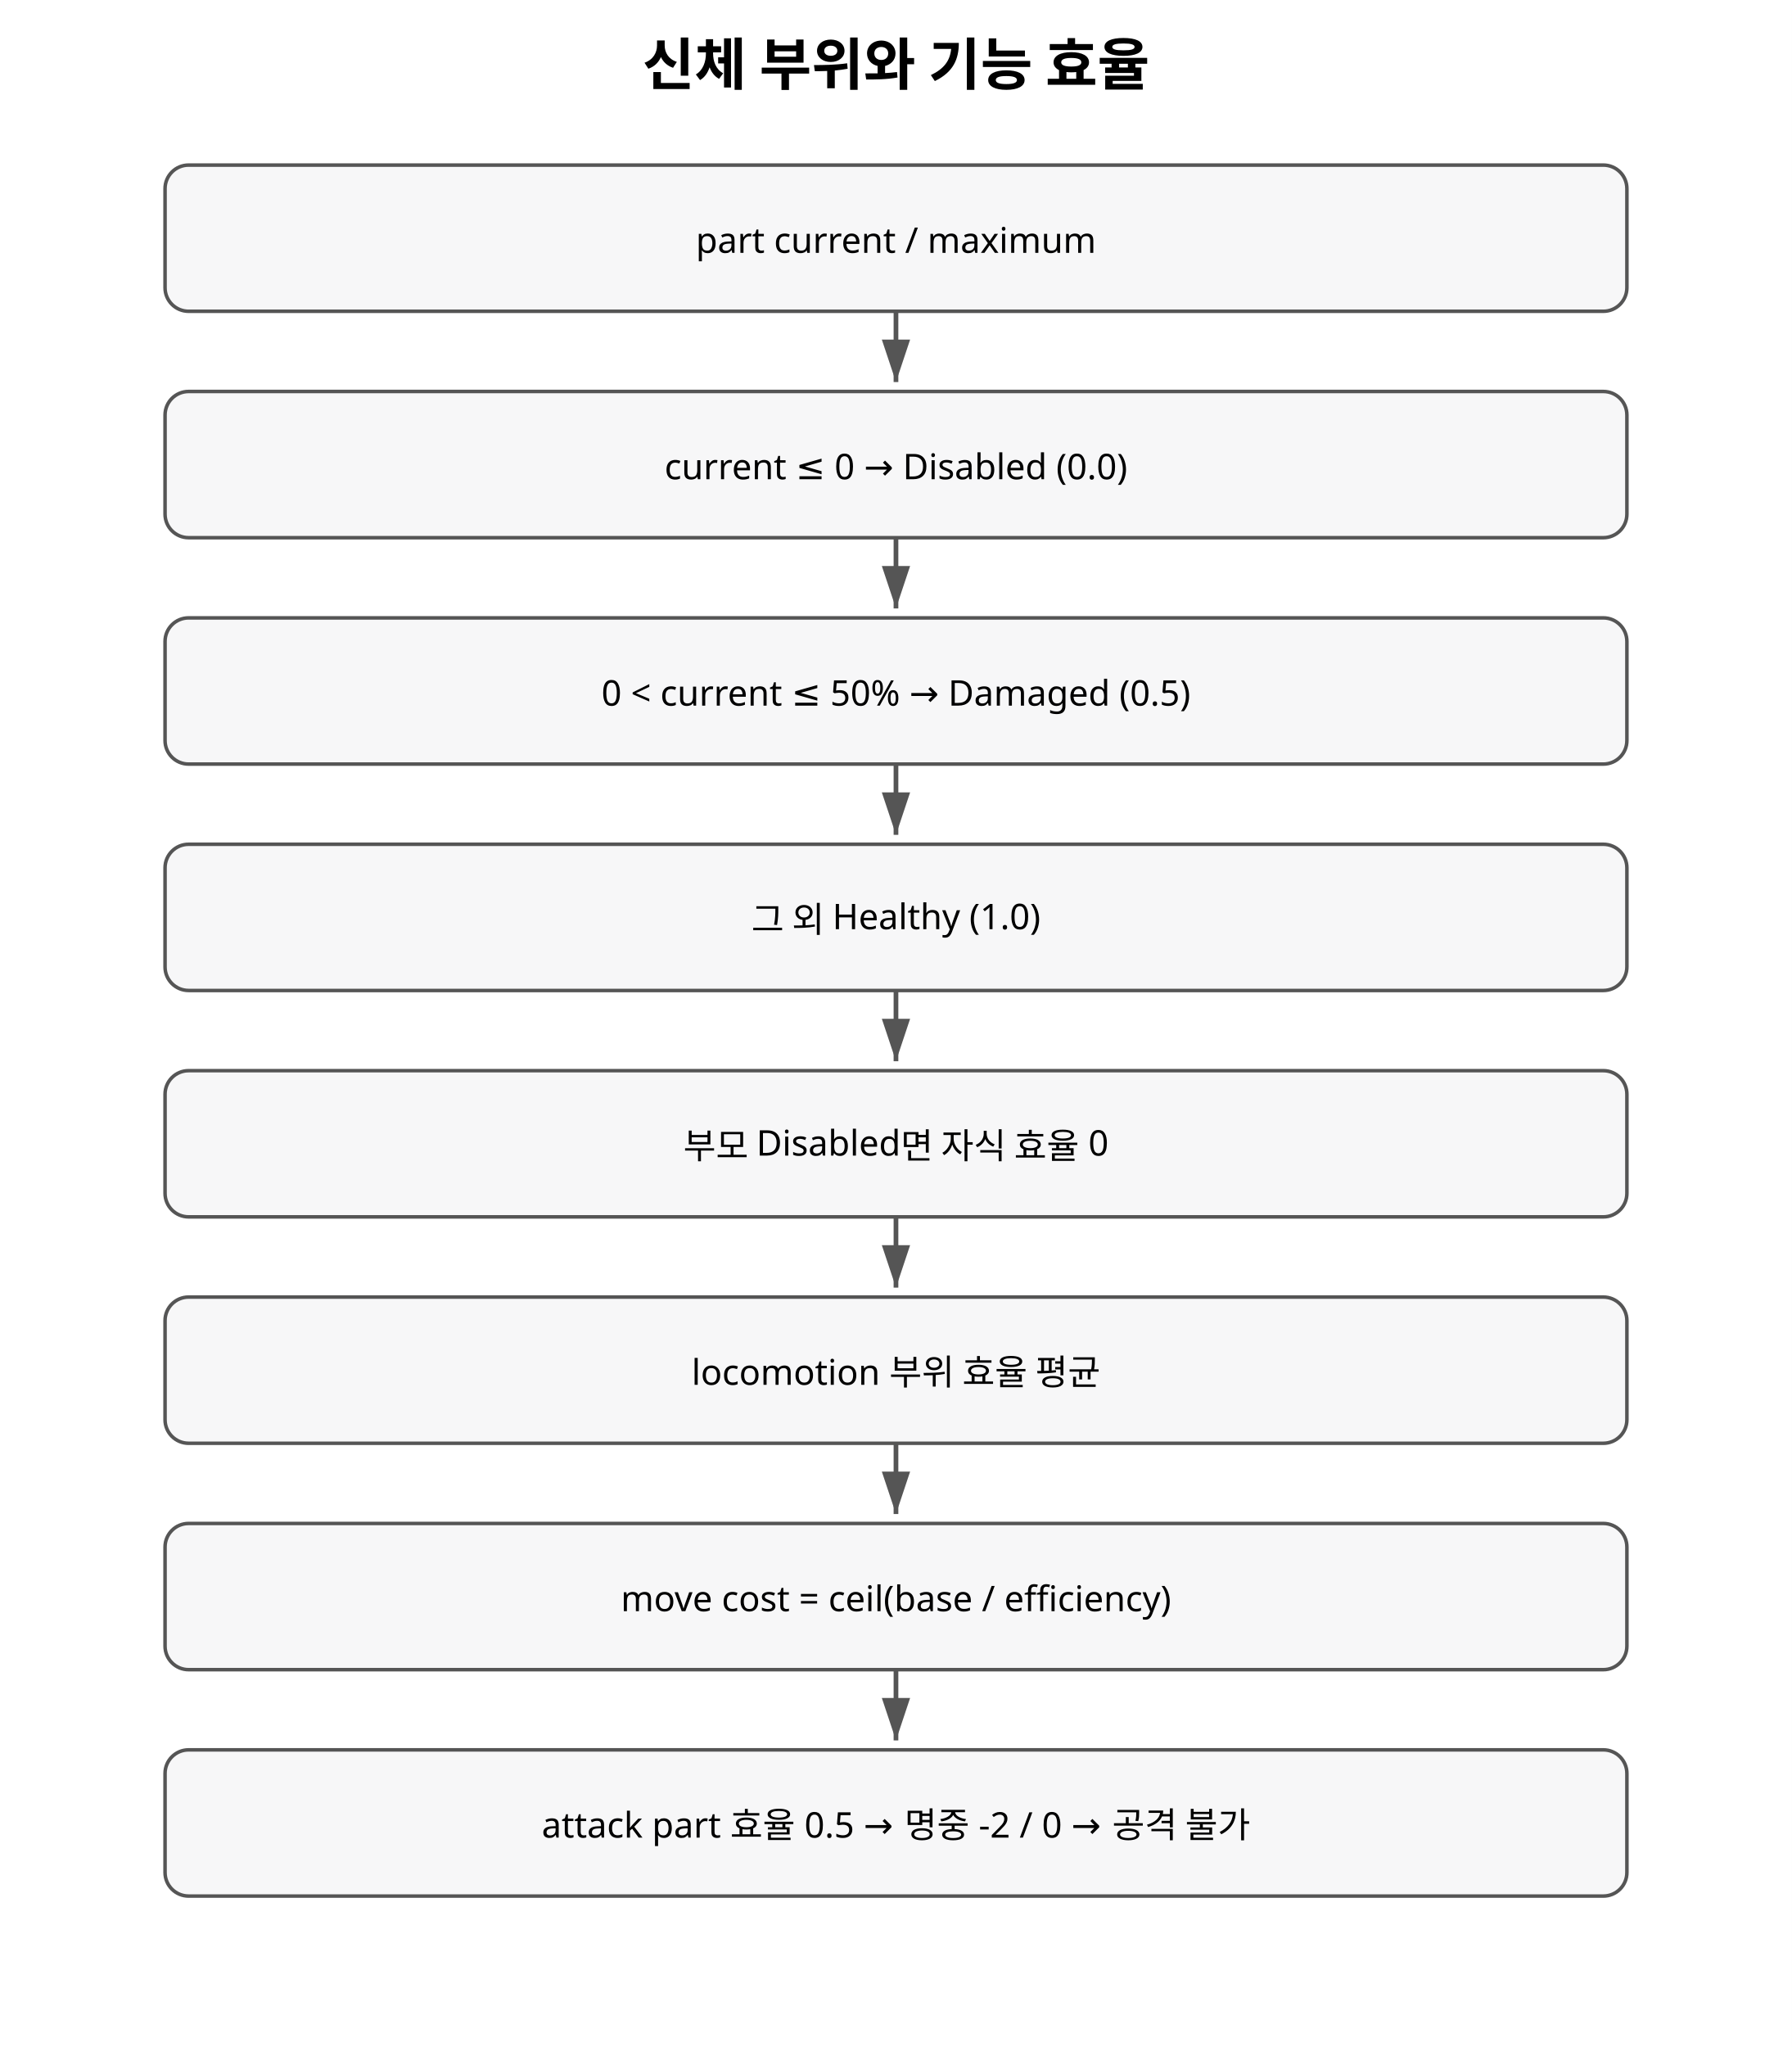
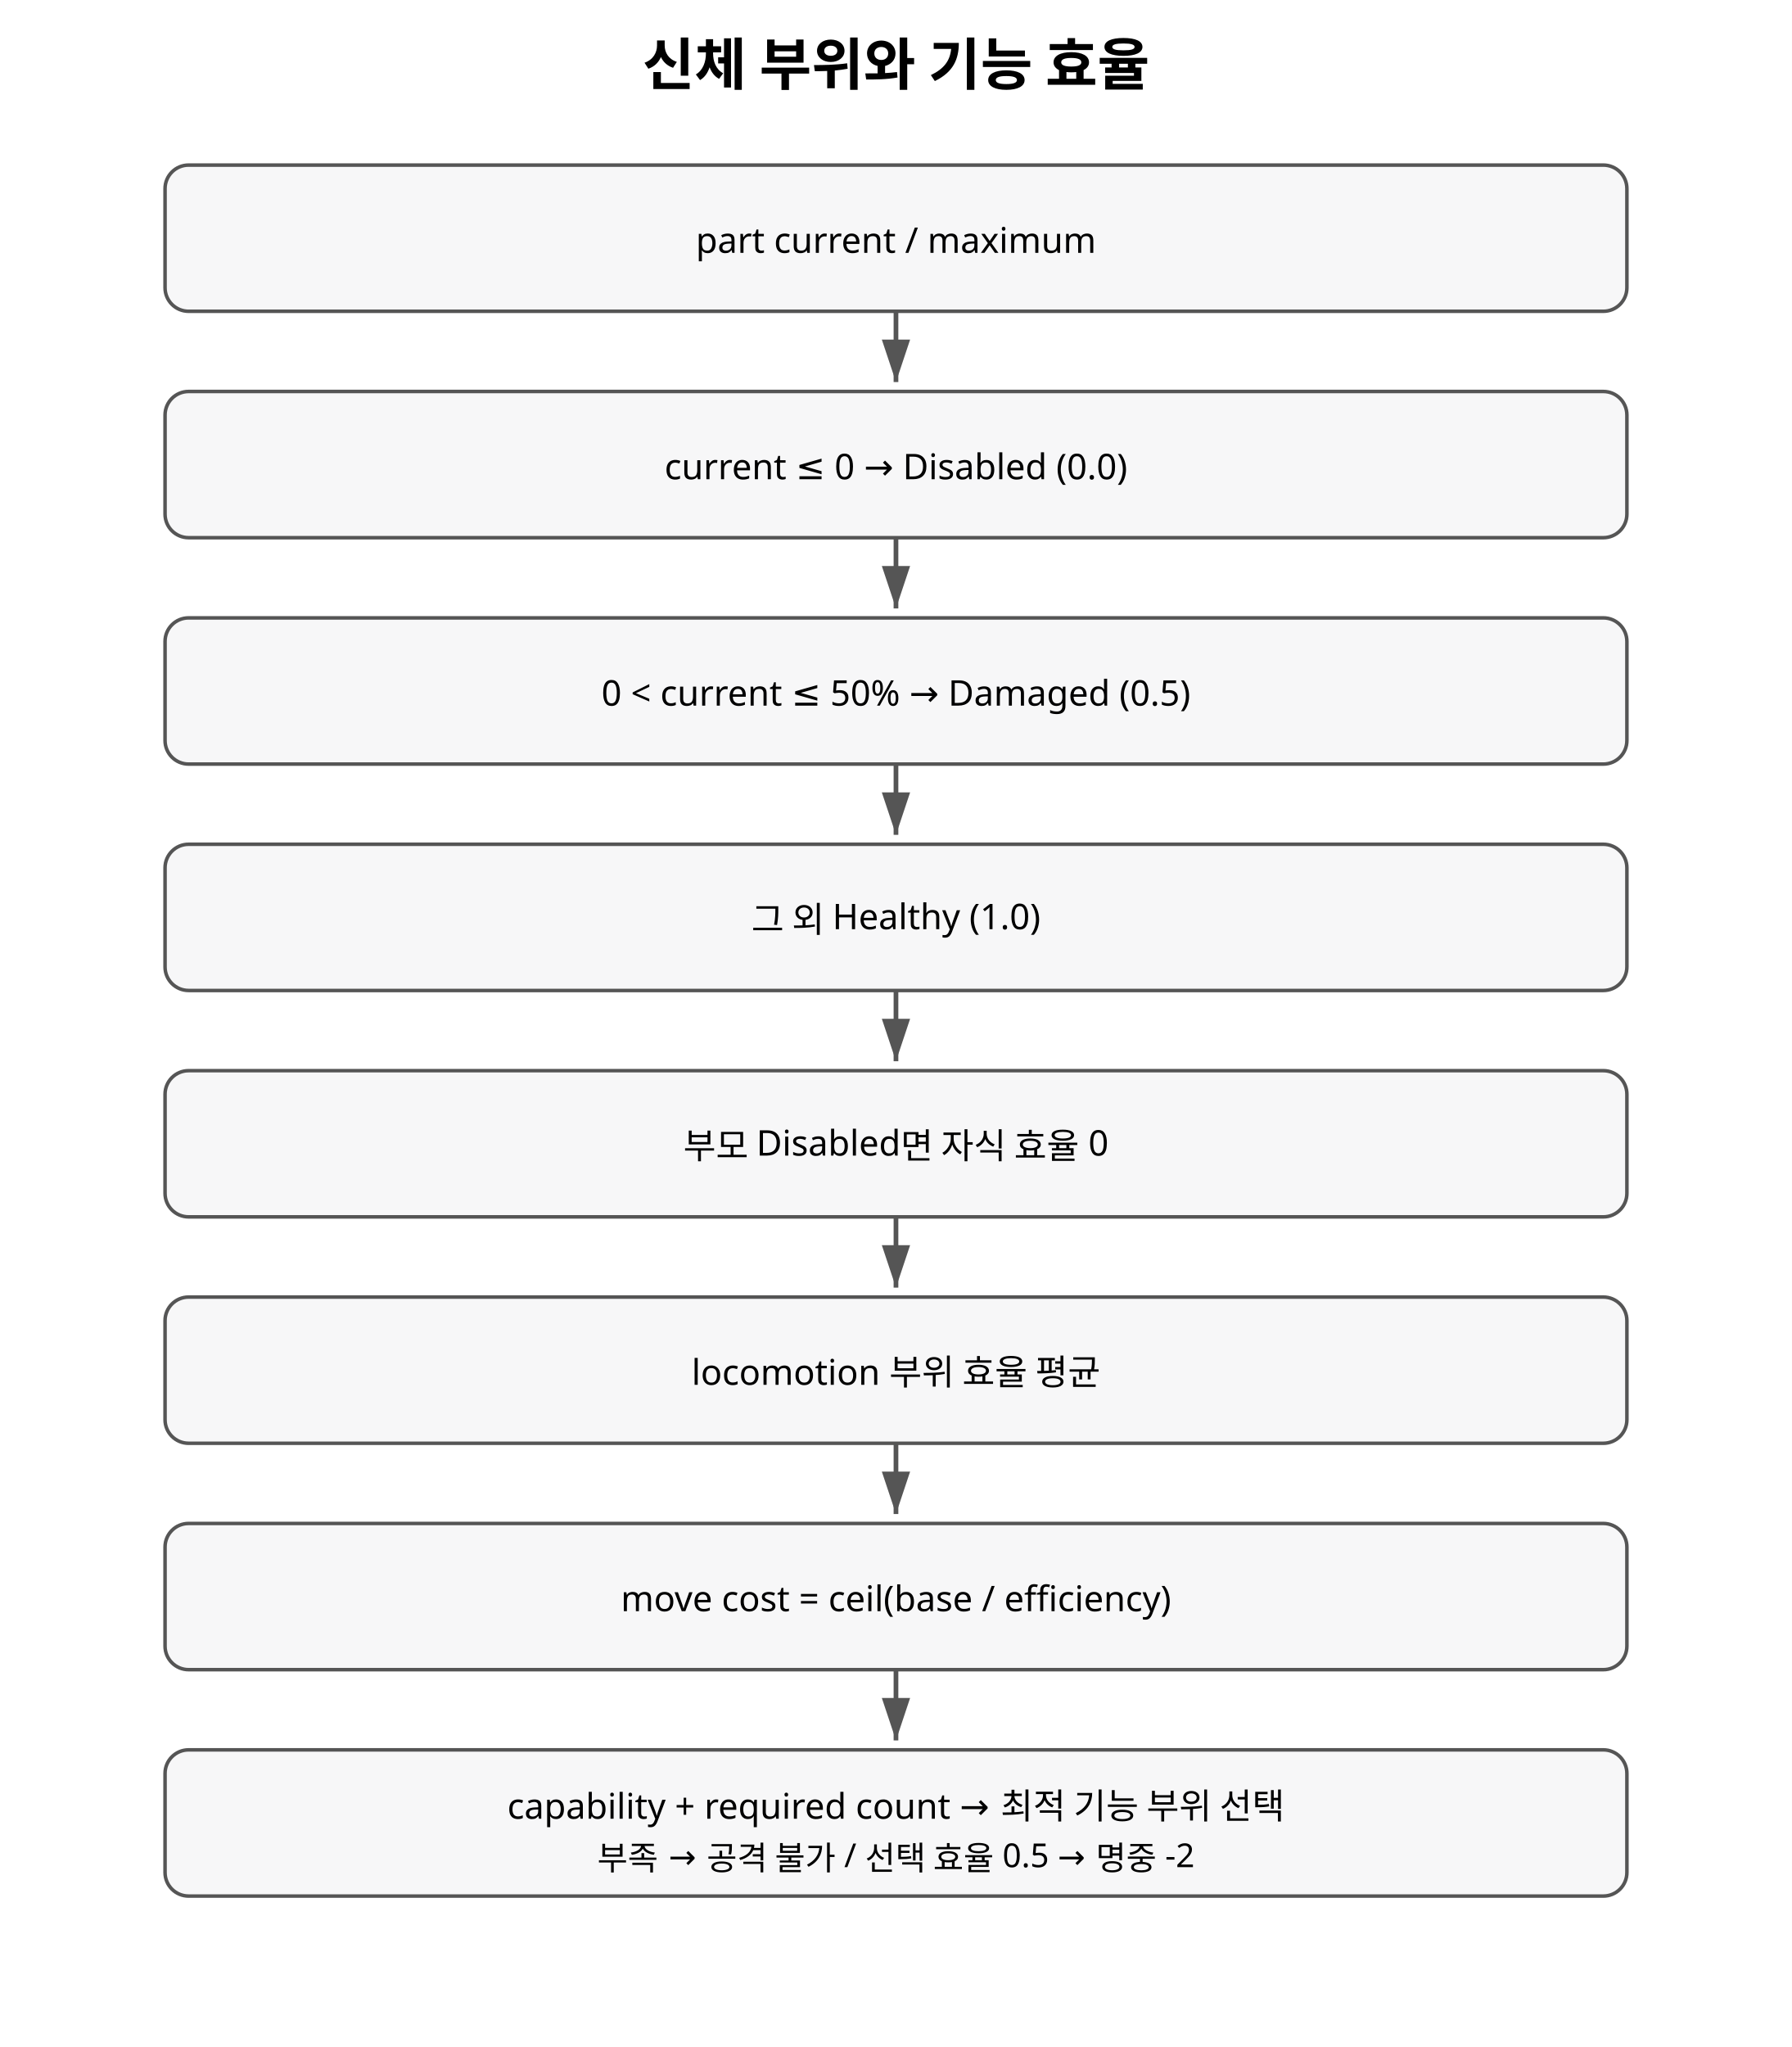
<svg xmlns="http://www.w3.org/2000/svg" width="760" height="868" viewBox="0 0 760 868">
  <defs>
    <marker id="a" markerWidth="10" markerHeight="10" refX="9" refY="3" orient="auto">
      <path d="M0,0 L0,6 L9,3 z" fill="#555" />
    </marker>
  </defs>
  <rect width="100%" height="100%" fill="white" />
  <text x="380" y="36" text-anchor="middle" font-family="sans-serif" font-size="24" font-weight="700">신체 부위와 기능 효율</text>
  <rect x="70" y="70" width="620" height="62" rx="10" fill="#f7f7f8" stroke="#555" stroke-width="1.5" />
  <text x="380" y="102.0" text-anchor="middle" dominant-baseline="middle" font-family="sans-serif" font-size="15">part current / maximum</text>
  <rect x="70" y="166" width="620" height="62" rx="10" fill="#f7f7f8" stroke="#555" stroke-width="1.5" />
  <text x="380" y="198.0" text-anchor="middle" dominant-baseline="middle" font-family="sans-serif" font-size="15">current ≤ 0 → Disabled (0.0)</text>
  <line x1="380" y1="132" x2="380" y2="162" stroke="#555" stroke-width="2" marker-end="url(#a)" />
  <rect x="70" y="262" width="620" height="62" rx="10" fill="#f7f7f8" stroke="#555" stroke-width="1.5" />
  <text x="380" y="294.0" text-anchor="middle" dominant-baseline="middle" font-family="sans-serif" font-size="15">0 &lt; current ≤ 50% → Damaged (0.5)</text>
  <line x1="380" y1="228" x2="380" y2="258" stroke="#555" stroke-width="2" marker-end="url(#a)" />
  <rect x="70" y="358" width="620" height="62" rx="10" fill="#f7f7f8" stroke="#555" stroke-width="1.5" />
  <text x="380" y="390.0" text-anchor="middle" dominant-baseline="middle" font-family="sans-serif" font-size="15">그 외 Healthy (1.0)</text>
  <line x1="380" y1="324" x2="380" y2="354" stroke="#555" stroke-width="2" marker-end="url(#a)" />
  <rect x="70" y="454" width="620" height="62" rx="10" fill="#f7f7f8" stroke="#555" stroke-width="1.5" />
  <text x="380" y="486.0" text-anchor="middle" dominant-baseline="middle" font-family="sans-serif" font-size="15">부모 Disabled면 자식 효율 0</text>
  <line x1="380" y1="420" x2="380" y2="450" stroke="#555" stroke-width="2" marker-end="url(#a)" />
  <rect x="70" y="550" width="620" height="62" rx="10" fill="#f7f7f8" stroke="#555" stroke-width="1.5" />
  <text x="380" y="582.0" text-anchor="middle" dominant-baseline="middle" font-family="sans-serif" font-size="15">locomotion 부위 효율 평균</text>
  <line x1="380" y1="516" x2="380" y2="546" stroke="#555" stroke-width="2" marker-end="url(#a)" />
  <rect x="70" y="646" width="620" height="62" rx="10" fill="#f7f7f8" stroke="#555" stroke-width="1.5" />
  <text x="380" y="678.0" text-anchor="middle" dominant-baseline="middle" font-family="sans-serif" font-size="15">move cost = ceil(base / efficiency)</text>
  <line x1="380" y1="612" x2="380" y2="642" stroke="#555" stroke-width="2" marker-end="url(#a)" />
  <rect x="70" y="742" width="620" height="62" rx="10" fill="#f7f7f8" stroke="#555" stroke-width="1.5" />
-   <text x="380" y="774.0" text-anchor="middle" dominant-baseline="middle" font-family="sans-serif" font-size="15">attack part 효율 0.5 → 명중 -2 / 0 → 공격 불가</text>
+   <text x="380" y="766.0" text-anchor="middle" dominant-baseline="middle" font-family="sans-serif" font-size="15">capability + required count → 최적 기능 부위 선택</text>
+   <text x="380" y="788.0" text-anchor="middle" dominant-baseline="middle" font-family="sans-serif" font-size="14">부족 → 공격 불가 / 선택 효율 0.5 → 명중 -2</text>
  <line x1="380" y1="708" x2="380" y2="738" stroke="#555" stroke-width="2" marker-end="url(#a)" />
</svg>
